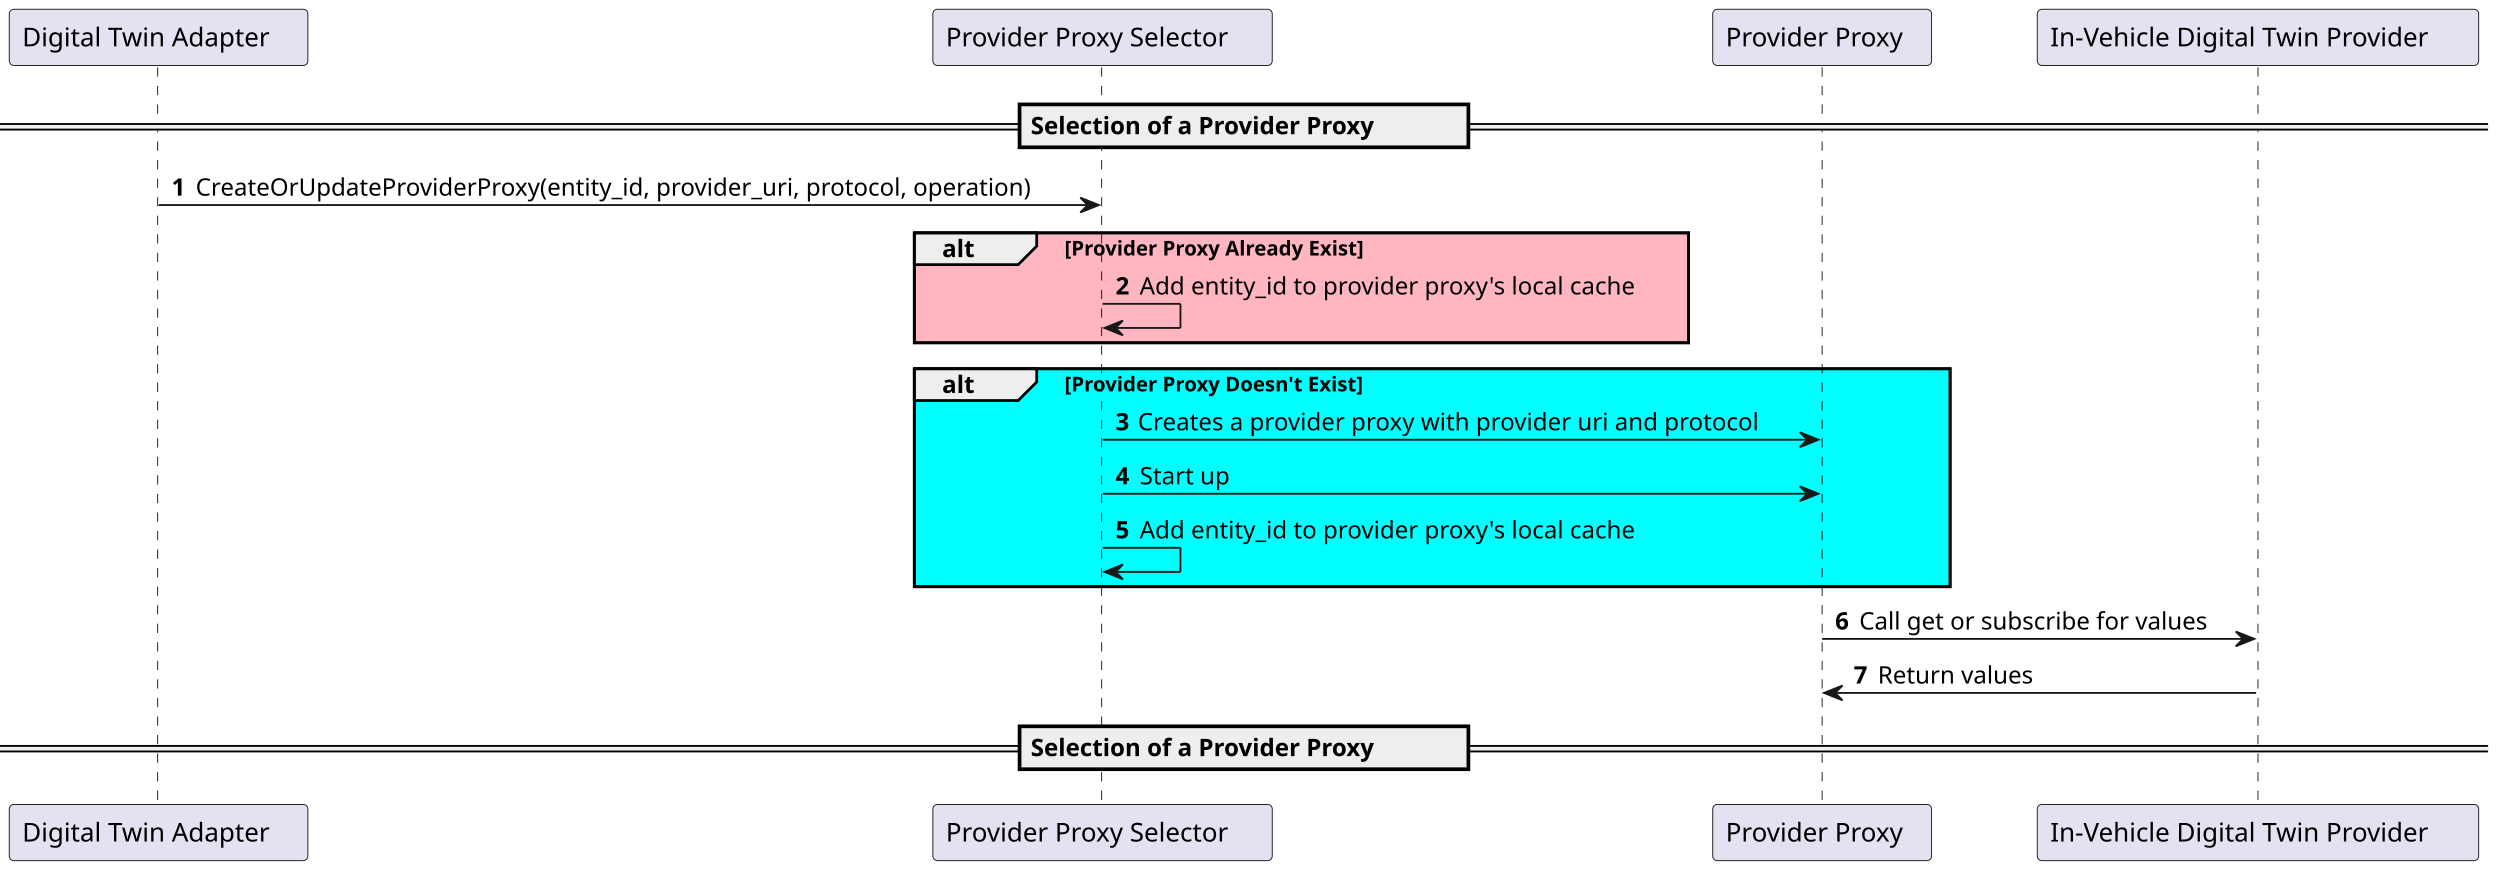
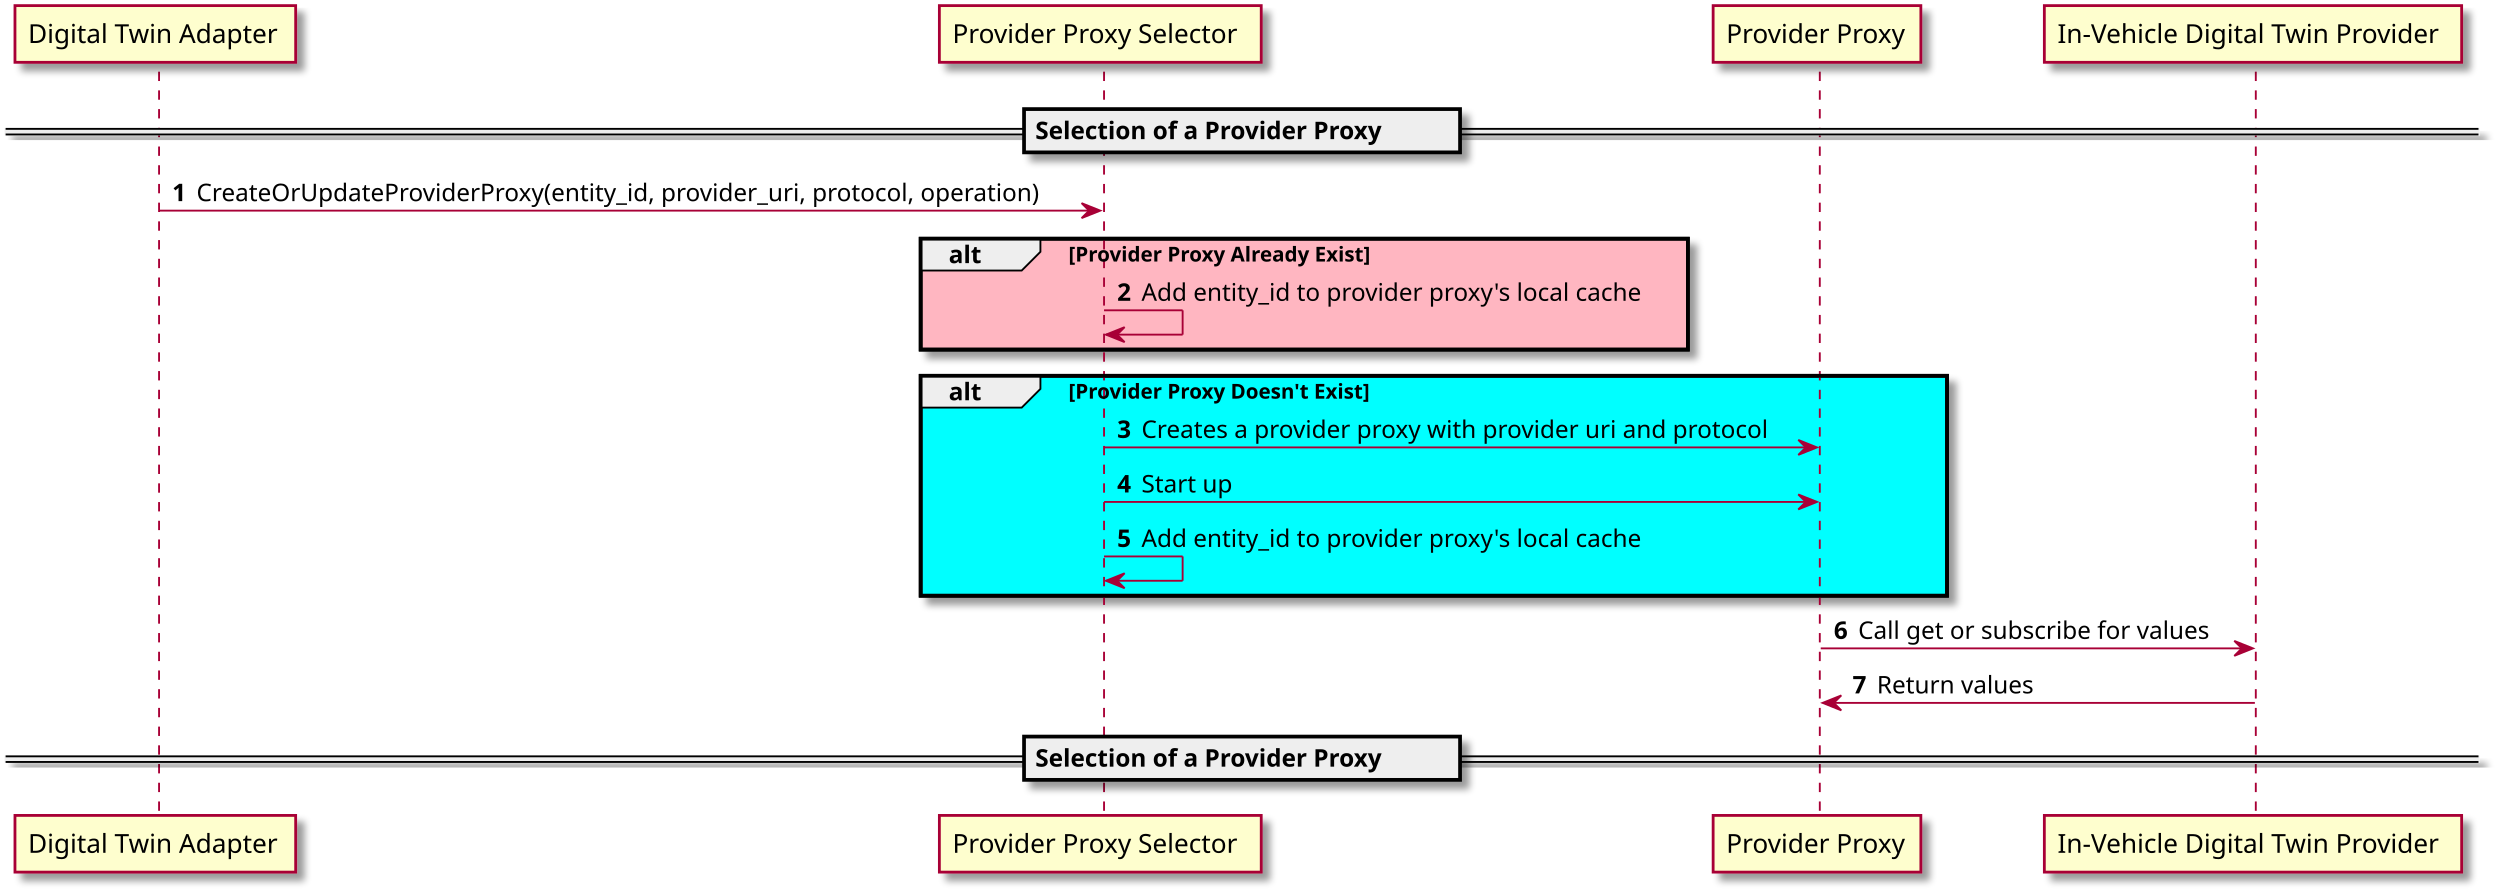
- <svg xmlns="http://www.w3.org/2000/svg" contentStyleType="text/css" height="470px" preserveAspectRatio="none" style="width:1348px;height:470px;background:#FFFFFF;" version="1.1" viewBox="0 0 1348 470" width="1348px" zoomAndPan="magnify">
-   <defs />
+ <svg xmlns="http://www.w3.org/2000/svg" contentScriptType="application/ecmascript" contentStyleType="text/css" height="477px" preserveAspectRatio="none" style="width:1336px;height:477px;background:#FEFEFE;" version="1.1" viewBox="0 0 1336 477" width="1336px" zoomAndPan="magnify">
+   <defs>
+     <filter height="300%" id="fclu5zqxgo0pn" width="300%" x="-1" y="-1">
+       <feGaussianBlur result="blurOut" stdDeviation="2.0" />
+       <feColorMatrix in="blurOut" result="blurOut2" type="matrix" values="0 0 0 0 0 0 0 0 0 0 0 0 0 0 0 0 0 0 .4 0" />
+       <feOffset dx="4.0" dy="4.0" in="blurOut2" result="blurOut3" />
+       <feBlend in="SourceGraphic" in2="blurOut3" mode="normal" />
+     </filter>
+   </defs>
  <g>
-     <rect fill="#FFB6C1" height="59.266" style="stroke:#000000;stroke-width:1.5;" width="417.5" x="493" y="125.562" />
-     <rect fill="#00FFFF" height="117.531" style="stroke:#000000;stroke-width:1.5;" width="558.5" x="493" y="198.828" />
-     <line style="stroke:#181818;stroke-width:0.5;stroke-dasharray:5.0,5.0;" x1="85" x2="85" y1="36.297" y2="434.758" />
-     <line style="stroke:#181818;stroke-width:0.5;stroke-dasharray:5.0,5.0;" x1="594" x2="594" y1="36.297" y2="434.758" />
-     <line style="stroke:#181818;stroke-width:0.5;stroke-dasharray:5.0,5.0;" x1="982.5" x2="982.5" y1="36.297" y2="434.758" />
-     <line style="stroke:#181818;stroke-width:0.5;stroke-dasharray:5.0,5.0;" x1="1217.5" x2="1217.5" y1="36.297" y2="434.758" />
-     <rect fill="#E2E2F0" height="30.297" rx="2.5" ry="2.5" style="stroke:#181818;stroke-width:0.5;" width="161" x="5" y="5" />
-     <text fill="#000000" font-family="sans-serif" font-size="14" lengthAdjust="spacing" textLength="147" x="12" y="24.995">Digital Twin Adapter</text>
-     <rect fill="#E2E2F0" height="30.297" rx="2.5" ry="2.5" style="stroke:#181818;stroke-width:0.5;" width="161" x="5" y="433.758" />
-     <text fill="#000000" font-family="sans-serif" font-size="14" lengthAdjust="spacing" textLength="147" x="12" y="453.753">Digital Twin Adapter</text>
-     <rect fill="#E2E2F0" height="30.297" rx="2.5" ry="2.5" style="stroke:#181818;stroke-width:0.5;" width="183" x="503" y="5" />
-     <text fill="#000000" font-family="sans-serif" font-size="14" lengthAdjust="spacing" textLength="169" x="510" y="24.995">Provider Proxy Selector</text>
-     <rect fill="#E2E2F0" height="30.297" rx="2.5" ry="2.5" style="stroke:#181818;stroke-width:0.5;" width="183" x="503" y="433.758" />
-     <text fill="#000000" font-family="sans-serif" font-size="14" lengthAdjust="spacing" textLength="169" x="510" y="453.753">Provider Proxy Selector</text>
-     <rect fill="#E2E2F0" height="30.297" rx="2.5" ry="2.5" style="stroke:#181818;stroke-width:0.5;" width="118" x="923.5" y="5" />
-     <text fill="#000000" font-family="sans-serif" font-size="14" lengthAdjust="spacing" textLength="104" x="930.5" y="24.995">Provider Proxy</text>
-     <rect fill="#E2E2F0" height="30.297" rx="2.5" ry="2.5" style="stroke:#181818;stroke-width:0.5;" width="118" x="923.5" y="433.758" />
-     <text fill="#000000" font-family="sans-serif" font-size="14" lengthAdjust="spacing" textLength="104" x="930.5" y="453.753">Provider Proxy</text>
-     <rect fill="#E2E2F0" height="30.297" rx="2.5" ry="2.5" style="stroke:#181818;stroke-width:0.5;" width="238" x="1098.5" y="5" />
-     <text fill="#000000" font-family="sans-serif" font-size="14" lengthAdjust="spacing" textLength="224" x="1105.5" y="24.995">In-Vehicle Digital Twin Provider</text>
-     <rect fill="#E2E2F0" height="30.297" rx="2.5" ry="2.5" style="stroke:#181818;stroke-width:0.5;" width="238" x="1098.5" y="433.758" />
-     <text fill="#000000" font-family="sans-serif" font-size="14" lengthAdjust="spacing" textLength="224" x="1105.5" y="453.753">In-Vehicle Digital Twin Provider</text>
-     <rect fill="#EEEEEE" height="3" style="stroke:#EEEEEE;stroke-width:1.0;" width="1341.5" x="0" y="66.863" />
-     <line style="stroke:#000000;stroke-width:1.0;" x1="0" x2="1341.5" y1="66.863" y2="66.863" />
-     <line style="stroke:#000000;stroke-width:1.0;" x1="0" x2="1341.5" y1="69.863" y2="69.863" />
-     <rect fill="#EEEEEE" height="23.133" style="stroke:#000000;stroke-width:2.0;" width="242" x="549.75" y="56.297" />
-     <text fill="#000000" font-family="sans-serif" font-size="13" font-weight="bold" lengthAdjust="spacing" textLength="223" x="555.75" y="72.364">Selection of a Provider Proxy</text>
-     <polygon fill="#181818" points="582.5,106.562,592.5,110.562,582.5,114.562,586.5,110.562" style="stroke:#181818;stroke-width:1.0;" />
-     <line style="stroke:#181818;stroke-width:1.0;" x1="85.5" x2="588.5" y1="110.562" y2="110.562" />
-     <text fill="#000000" font-family="sans-serif" font-size="13" font-weight="bold" lengthAdjust="spacing" textLength="9" x="92.5" y="105.497">1</text>
-     <text fill="#000000" font-family="sans-serif" font-size="13" lengthAdjust="spacing" textLength="472" x="105.5" y="105.497">CreateOrUpdateProviderProxy(entity_id, provider_uri, protocol, operation)</text>
-     <path d="M493,125.562 L559,125.562 L559,132.695 L549,142.695 L493,142.695 L493,125.562 " fill="#EEEEEE" style="stroke:#000000;stroke-width:1.5;" />
-     <rect fill="none" height="59.266" style="stroke:#000000;stroke-width:1.5;" width="417.5" x="493" y="125.562" />
-     <text fill="#000000" font-family="sans-serif" font-size="13" font-weight="bold" lengthAdjust="spacing" textLength="21" x="508" y="138.629">alt</text>
-     <text fill="#000000" font-family="sans-serif" font-size="11" font-weight="bold" lengthAdjust="spacing" textLength="199" x="574" y="137.773">[Provider Proxy Already Exist]</text>
-     <line style="stroke:#181818;stroke-width:1.0;" x1="594.5" x2="636.5" y1="163.828" y2="163.828" />
-     <line style="stroke:#181818;stroke-width:1.0;" x1="636.5" x2="636.5" y1="163.828" y2="176.828" />
-     <line style="stroke:#181818;stroke-width:1.0;" x1="595.5" x2="636.5" y1="176.828" y2="176.828" />
-     <polygon fill="#181818" points="605.5,172.828,595.5,176.828,605.5,180.828,601.5,176.828" style="stroke:#181818;stroke-width:1.0;" />
-     <text fill="#000000" font-family="sans-serif" font-size="13" font-weight="bold" lengthAdjust="spacing" textLength="9" x="601.5" y="158.762">2</text>
-     <text fill="#000000" font-family="sans-serif" font-size="13" lengthAdjust="spacing" textLength="284" x="614.5" y="158.762">Add entity_id to provider proxy's local cache</text>
-     <path d="M493,198.828 L559,198.828 L559,205.961 L549,215.961 L493,215.961 L493,198.828 " fill="#EEEEEE" style="stroke:#000000;stroke-width:1.5;" />
-     <rect fill="none" height="117.531" style="stroke:#000000;stroke-width:1.5;" width="558.5" x="493" y="198.828" />
-     <text fill="#000000" font-family="sans-serif" font-size="13" font-weight="bold" lengthAdjust="spacing" textLength="21" x="508" y="211.895">alt</text>
-     <text fill="#000000" font-family="sans-serif" font-size="11" font-weight="bold" lengthAdjust="spacing" textLength="200" x="574" y="211.039">[Provider Proxy Doesn't Exist]</text>
-     <polygon fill="#181818" points="970.5,233.094,980.5,237.094,970.5,241.094,974.5,237.094" style="stroke:#181818;stroke-width:1.0;" />
-     <line style="stroke:#181818;stroke-width:1.0;" x1="594.5" x2="976.5" y1="237.094" y2="237.094" />
-     <text fill="#000000" font-family="sans-serif" font-size="13" font-weight="bold" lengthAdjust="spacing" textLength="8" x="601.5" y="232.028">3</text>
-     <text fill="#000000" font-family="sans-serif" font-size="13" lengthAdjust="spacing" textLength="352" x="613.5" y="232.028">Creates a provider proxy with provider uri and protocol</text>
-     <polygon fill="#181818" points="970.5,262.227,980.5,266.227,970.5,270.227,974.5,266.227" style="stroke:#181818;stroke-width:1.0;" />
-     <line style="stroke:#181818;stroke-width:1.0;" x1="594.5" x2="976.5" y1="266.227" y2="266.227" />
-     <text fill="#000000" font-family="sans-serif" font-size="13" font-weight="bold" lengthAdjust="spacing" textLength="9" x="601.5" y="261.161">4</text>
-     <text fill="#000000" font-family="sans-serif" font-size="13" lengthAdjust="spacing" textLength="51" x="614.5" y="261.161">Start up</text>
-     <line style="stroke:#181818;stroke-width:1.0;" x1="594.5" x2="636.5" y1="295.359" y2="295.359" />
-     <line style="stroke:#181818;stroke-width:1.0;" x1="636.5" x2="636.5" y1="295.359" y2="308.359" />
-     <line style="stroke:#181818;stroke-width:1.0;" x1="595.5" x2="636.5" y1="308.359" y2="308.359" />
-     <polygon fill="#181818" points="605.5,304.359,595.5,308.359,605.5,312.359,601.5,308.359" style="stroke:#181818;stroke-width:1.0;" />
-     <text fill="#000000" font-family="sans-serif" font-size="13" font-weight="bold" lengthAdjust="spacing" textLength="9" x="601.5" y="290.293">5</text>
-     <text fill="#000000" font-family="sans-serif" font-size="13" lengthAdjust="spacing" textLength="284" x="614.5" y="290.293">Add entity_id to provider proxy's local cache</text>
-     <polygon fill="#181818" points="1205.5,340.492,1215.5,344.492,1205.5,348.492,1209.5,344.492" style="stroke:#181818;stroke-width:1.0;" />
-     <line style="stroke:#181818;stroke-width:1.0;" x1="982.5" x2="1211.5" y1="344.492" y2="344.492" />
-     <text fill="#000000" font-family="sans-serif" font-size="13" font-weight="bold" lengthAdjust="spacing" textLength="9" x="989.5" y="339.426">6</text>
-     <text fill="#000000" font-family="sans-serif" font-size="13" lengthAdjust="spacing" textLength="198" x="1002.5" y="339.426">Call get or subscribe for values</text>
-     <polygon fill="#181818" points="993.5,369.625,983.5,373.625,993.5,377.625,989.5,373.625" style="stroke:#181818;stroke-width:1.0;" />
-     <line style="stroke:#181818;stroke-width:1.0;" x1="987.5" x2="1216.5" y1="373.625" y2="373.625" />
-     <text fill="#000000" font-family="sans-serif" font-size="13" font-weight="bold" lengthAdjust="spacing" textLength="9" x="999.5" y="368.559">7</text>
-     <text fill="#000000" font-family="sans-serif" font-size="13" lengthAdjust="spacing" textLength="89" x="1012.5" y="368.559">Return values</text>
-     <rect fill="#EEEEEE" height="3" style="stroke:#EEEEEE;stroke-width:1.0;" width="1341.5" x="0" y="402.191" />
-     <line style="stroke:#000000;stroke-width:1.0;" x1="0" x2="1341.5" y1="402.191" y2="402.191" />
-     <line style="stroke:#000000;stroke-width:1.0;" x1="0" x2="1341.5" y1="405.191" y2="405.191" />
-     <rect fill="#EEEEEE" height="23.133" style="stroke:#000000;stroke-width:2.0;" width="242" x="549.75" y="391.625" />
-     <text fill="#000000" font-family="sans-serif" font-size="13" font-weight="bold" lengthAdjust="spacing" textLength="223" x="555.75" y="407.692">Selection of a Provider Proxy</text>
+     <rect fill="#FFB6C1" filter="url(#fclu5zqxgo0pn)" height="59.266" style="stroke: #000000; stroke-width: 2.0;" width="410" x="492" y="127.562" />
+     <rect fill="#00FFFF" filter="url(#fclu5zqxgo0pn)" height="117.531" style="stroke: #000000; stroke-width: 2.0;" width="548.5" x="492" y="200.828" />
+     <line style="stroke: #A80036; stroke-width: 1.0; stroke-dasharray: 5.0,5.0;" x1="85" x2="85" y1="38.297" y2="436.758" />
+     <line style="stroke: #A80036; stroke-width: 1.0; stroke-dasharray: 5.0,5.0;" x1="590" x2="590" y1="38.297" y2="436.758" />
+     <line style="stroke: #A80036; stroke-width: 1.0; stroke-dasharray: 5.0,5.0;" x1="972.5" x2="972.5" y1="38.297" y2="436.758" />
+     <line style="stroke: #A80036; stroke-width: 1.0; stroke-dasharray: 5.0,5.0;" x1="1205.5" x2="1205.5" y1="38.297" y2="436.758" />
+     <rect fill="#FEFECE" filter="url(#fclu5zqxgo0pn)" height="30.297" style="stroke: #A80036; stroke-width: 1.5;" width="150" x="8" y="3" />
+     <text fill="#000000" font-family="sans-serif" font-size="14" lengthAdjust="spacingAndGlyphs" textLength="136" x="15" y="22.995">Digital Twin Adapter</text>
+     <rect fill="#FEFECE" filter="url(#fclu5zqxgo0pn)" height="30.297" style="stroke: #A80036; stroke-width: 1.5;" width="150" x="8" y="435.758" />
+     <text fill="#000000" font-family="sans-serif" font-size="14" lengthAdjust="spacingAndGlyphs" textLength="136" x="15" y="455.753">Digital Twin Adapter</text>
+     <rect fill="#FEFECE" filter="url(#fclu5zqxgo0pn)" height="30.297" style="stroke: #A80036; stroke-width: 1.5;" width="172" x="502" y="3" />
+     <text fill="#000000" font-family="sans-serif" font-size="14" lengthAdjust="spacingAndGlyphs" textLength="158" x="509" y="22.995">Provider Proxy Selector</text>
+     <rect fill="#FEFECE" filter="url(#fclu5zqxgo0pn)" height="30.297" style="stroke: #A80036; stroke-width: 1.5;" width="172" x="502" y="435.758" />
+     <text fill="#000000" font-family="sans-serif" font-size="14" lengthAdjust="spacingAndGlyphs" textLength="158" x="509" y="455.753">Provider Proxy Selector</text>
+     <rect fill="#FEFECE" filter="url(#fclu5zqxgo0pn)" height="30.297" style="stroke: #A80036; stroke-width: 1.5;" width="111" x="915.5" y="3" />
+     <text fill="#000000" font-family="sans-serif" font-size="14" lengthAdjust="spacingAndGlyphs" textLength="97" x="922.5" y="22.995">Provider Proxy</text>
+     <rect fill="#FEFECE" filter="url(#fclu5zqxgo0pn)" height="30.297" style="stroke: #A80036; stroke-width: 1.5;" width="111" x="915.5" y="435.758" />
+     <text fill="#000000" font-family="sans-serif" font-size="14" lengthAdjust="spacingAndGlyphs" textLength="97" x="922.5" y="455.753">Provider Proxy</text>
+     <rect fill="#FEFECE" filter="url(#fclu5zqxgo0pn)" height="30.297" style="stroke: #A80036; stroke-width: 1.5;" width="223" x="1092.5" y="3" />
+     <text fill="#000000" font-family="sans-serif" font-size="14" lengthAdjust="spacingAndGlyphs" textLength="209" x="1099.5" y="22.995">In-Vehicle Digital Twin Provider</text>
+     <rect fill="#FEFECE" filter="url(#fclu5zqxgo0pn)" height="30.297" style="stroke: #A80036; stroke-width: 1.5;" width="223" x="1092.5" y="435.758" />
+     <text fill="#000000" font-family="sans-serif" font-size="14" lengthAdjust="spacingAndGlyphs" textLength="209" x="1099.5" y="455.753">In-Vehicle Digital Twin Provider</text>
+     <rect fill="#EEEEEE" filter="url(#fclu5zqxgo0pn)" height="3" style="stroke: #EEEEEE; stroke-width: 1.0;" width="1321.5" x="3" y="68.863" />
+     <line style="stroke: #000000; stroke-width: 1.0;" x1="3" x2="1324.5" y1="68.863" y2="68.863" />
+     <line style="stroke: #000000; stroke-width: 1.0;" x1="3" x2="1324.5" y1="71.863" y2="71.863" />
+     <rect fill="#EEEEEE" filter="url(#fclu5zqxgo0pn)" height="23.133" style="stroke: #000000; stroke-width: 2.0;" width="233" x="547.25" y="58.297" />
+     <text fill="#000000" font-family="sans-serif" font-size="13" font-weight="bold" lengthAdjust="spacingAndGlyphs" textLength="214" x="553.25" y="74.364">Selection of a Provider Proxy</text>
+     <polygon fill="#A80036" points="578,108.562,588,112.562,578,116.562,582,112.562" style="stroke: #A80036; stroke-width: 1.0;" />
+     <line style="stroke: #A80036; stroke-width: 1.0;" x1="85" x2="584" y1="112.562" y2="112.562" />
+     <text fill="#000000" font-family="sans-serif" font-size="13" font-weight="bold" lengthAdjust="spacingAndGlyphs" textLength="9" x="92" y="107.497">1</text>
+     <text fill="#000000" font-family="sans-serif" font-size="13" lengthAdjust="spacingAndGlyphs" textLength="468" x="105" y="107.497">CreateOrUpdateProviderProxy(entity_id, provider_uri, protocol, operation)</text>
+     <path d="M492,127.562 L556,127.562 L556,134.562 L546,144.562 L492,144.562 L492,127.562 " fill="#EEEEEE" style="stroke: #000000; stroke-width: 1.0;" />
+     <rect fill="none" height="59.266" style="stroke: #000000; stroke-width: 2.0;" width="410" x="492" y="127.562" />
+     <text fill="#000000" font-family="sans-serif" font-size="13" font-weight="bold" lengthAdjust="spacingAndGlyphs" textLength="19" x="507" y="140.629">alt</text>
+     <text fill="#000000" font-family="sans-serif" font-size="11" font-weight="bold" lengthAdjust="spacingAndGlyphs" textLength="189" x="571" y="139.773">[Provider Proxy Already Exist]</text>
+     <line style="stroke: #A80036; stroke-width: 1.0;" x1="590" x2="632" y1="165.828" y2="165.828" />
+     <line style="stroke: #A80036; stroke-width: 1.0;" x1="632" x2="632" y1="165.828" y2="178.828" />
+     <line style="stroke: #A80036; stroke-width: 1.0;" x1="591" x2="632" y1="178.828" y2="178.828" />
+     <polygon fill="#A80036" points="601,174.828,591,178.828,601,182.828,597,178.828" style="stroke: #A80036; stroke-width: 1.0;" />
+     <text fill="#000000" font-family="sans-serif" font-size="13" font-weight="bold" lengthAdjust="spacingAndGlyphs" textLength="9" x="597" y="160.762">2</text>
+     <text fill="#000000" font-family="sans-serif" font-size="13" lengthAdjust="spacingAndGlyphs" textLength="280" x="610" y="160.762">Add entity_id to provider proxy's local cache</text>
+     <path d="M492,200.828 L556,200.828 L556,207.828 L546,217.828 L492,217.828 L492,200.828 " fill="#EEEEEE" style="stroke: #000000; stroke-width: 1.0;" />
+     <rect fill="none" height="117.531" style="stroke: #000000; stroke-width: 2.0;" width="548.5" x="492" y="200.828" />
+     <text fill="#000000" font-family="sans-serif" font-size="13" font-weight="bold" lengthAdjust="spacingAndGlyphs" textLength="19" x="507" y="213.895">alt</text>
+     <text fill="#000000" font-family="sans-serif" font-size="11" font-weight="bold" lengthAdjust="spacingAndGlyphs" textLength="189" x="571" y="213.039">[Provider Proxy Doesn't Exist]</text>
+     <polygon fill="#A80036" points="961,235.094,971,239.094,961,243.094,965,239.094" style="stroke: #A80036; stroke-width: 1.0;" />
+     <line style="stroke: #A80036; stroke-width: 1.0;" x1="590" x2="967" y1="239.094" y2="239.094" />
+     <text fill="#000000" font-family="sans-serif" font-size="13" font-weight="bold" lengthAdjust="spacingAndGlyphs" textLength="9" x="597" y="234.028">3</text>
+     <text fill="#000000" font-family="sans-serif" font-size="13" lengthAdjust="spacingAndGlyphs" textLength="346" x="610" y="234.028">Creates a provider proxy with provider uri and protocol</text>
+     <polygon fill="#A80036" points="961,264.227,971,268.227,961,272.227,965,268.227" style="stroke: #A80036; stroke-width: 1.0;" />
+     <line style="stroke: #A80036; stroke-width: 1.0;" x1="590" x2="967" y1="268.227" y2="268.227" />
+     <text fill="#000000" font-family="sans-serif" font-size="13" font-weight="bold" lengthAdjust="spacingAndGlyphs" textLength="9" x="597" y="263.161">4</text>
+     <text fill="#000000" font-family="sans-serif" font-size="13" lengthAdjust="spacingAndGlyphs" textLength="52" x="610" y="263.161">Start up</text>
+     <line style="stroke: #A80036; stroke-width: 1.0;" x1="590" x2="632" y1="297.359" y2="297.359" />
+     <line style="stroke: #A80036; stroke-width: 1.0;" x1="632" x2="632" y1="297.359" y2="310.359" />
+     <line style="stroke: #A80036; stroke-width: 1.0;" x1="591" x2="632" y1="310.359" y2="310.359" />
+     <polygon fill="#A80036" points="601,306.359,591,310.359,601,314.359,597,310.359" style="stroke: #A80036; stroke-width: 1.0;" />
+     <text fill="#000000" font-family="sans-serif" font-size="13" font-weight="bold" lengthAdjust="spacingAndGlyphs" textLength="9" x="597" y="292.293">5</text>
+     <text fill="#000000" font-family="sans-serif" font-size="13" lengthAdjust="spacingAndGlyphs" textLength="280" x="610" y="292.293">Add entity_id to provider proxy's local cache</text>
+     <polygon fill="#A80036" points="1194,342.492,1204,346.492,1194,350.492,1198,346.492" style="stroke: #A80036; stroke-width: 1.0;" />
+     <line style="stroke: #A80036; stroke-width: 1.0;" x1="973" x2="1200" y1="346.492" y2="346.492" />
+     <text fill="#000000" font-family="sans-serif" font-size="13" font-weight="bold" lengthAdjust="spacingAndGlyphs" textLength="9" x="980" y="341.426">6</text>
+     <text fill="#000000" font-family="sans-serif" font-size="13" lengthAdjust="spacingAndGlyphs" textLength="196" x="993" y="341.426">Call get or subscribe for values</text>
+     <polygon fill="#A80036" points="984,371.625,974,375.625,984,379.625,980,375.625" style="stroke: #A80036; stroke-width: 1.0;" />
+     <line style="stroke: #A80036; stroke-width: 1.0;" x1="978" x2="1205" y1="375.625" y2="375.625" />
+     <text fill="#000000" font-family="sans-serif" font-size="13" font-weight="bold" lengthAdjust="spacingAndGlyphs" textLength="9" x="990" y="370.559">7</text>
+     <text fill="#000000" font-family="sans-serif" font-size="13" lengthAdjust="spacingAndGlyphs" textLength="87" x="1003" y="370.559">Return values</text>
+     <rect fill="#EEEEEE" filter="url(#fclu5zqxgo0pn)" height="3" style="stroke: #EEEEEE; stroke-width: 1.0;" width="1321.5" x="3" y="404.191" />
+     <line style="stroke: #000000; stroke-width: 1.0;" x1="3" x2="1324.5" y1="404.191" y2="404.191" />
+     <line style="stroke: #000000; stroke-width: 1.0;" x1="3" x2="1324.5" y1="407.191" y2="407.191" />
+     <rect fill="#EEEEEE" filter="url(#fclu5zqxgo0pn)" height="23.133" style="stroke: #000000; stroke-width: 2.0;" width="233" x="547.25" y="393.625" />
+     <text fill="#000000" font-family="sans-serif" font-size="13" font-weight="bold" lengthAdjust="spacingAndGlyphs" textLength="214" x="553.25" y="409.692">Selection of a Provider Proxy</text>
  </g>
</svg>
